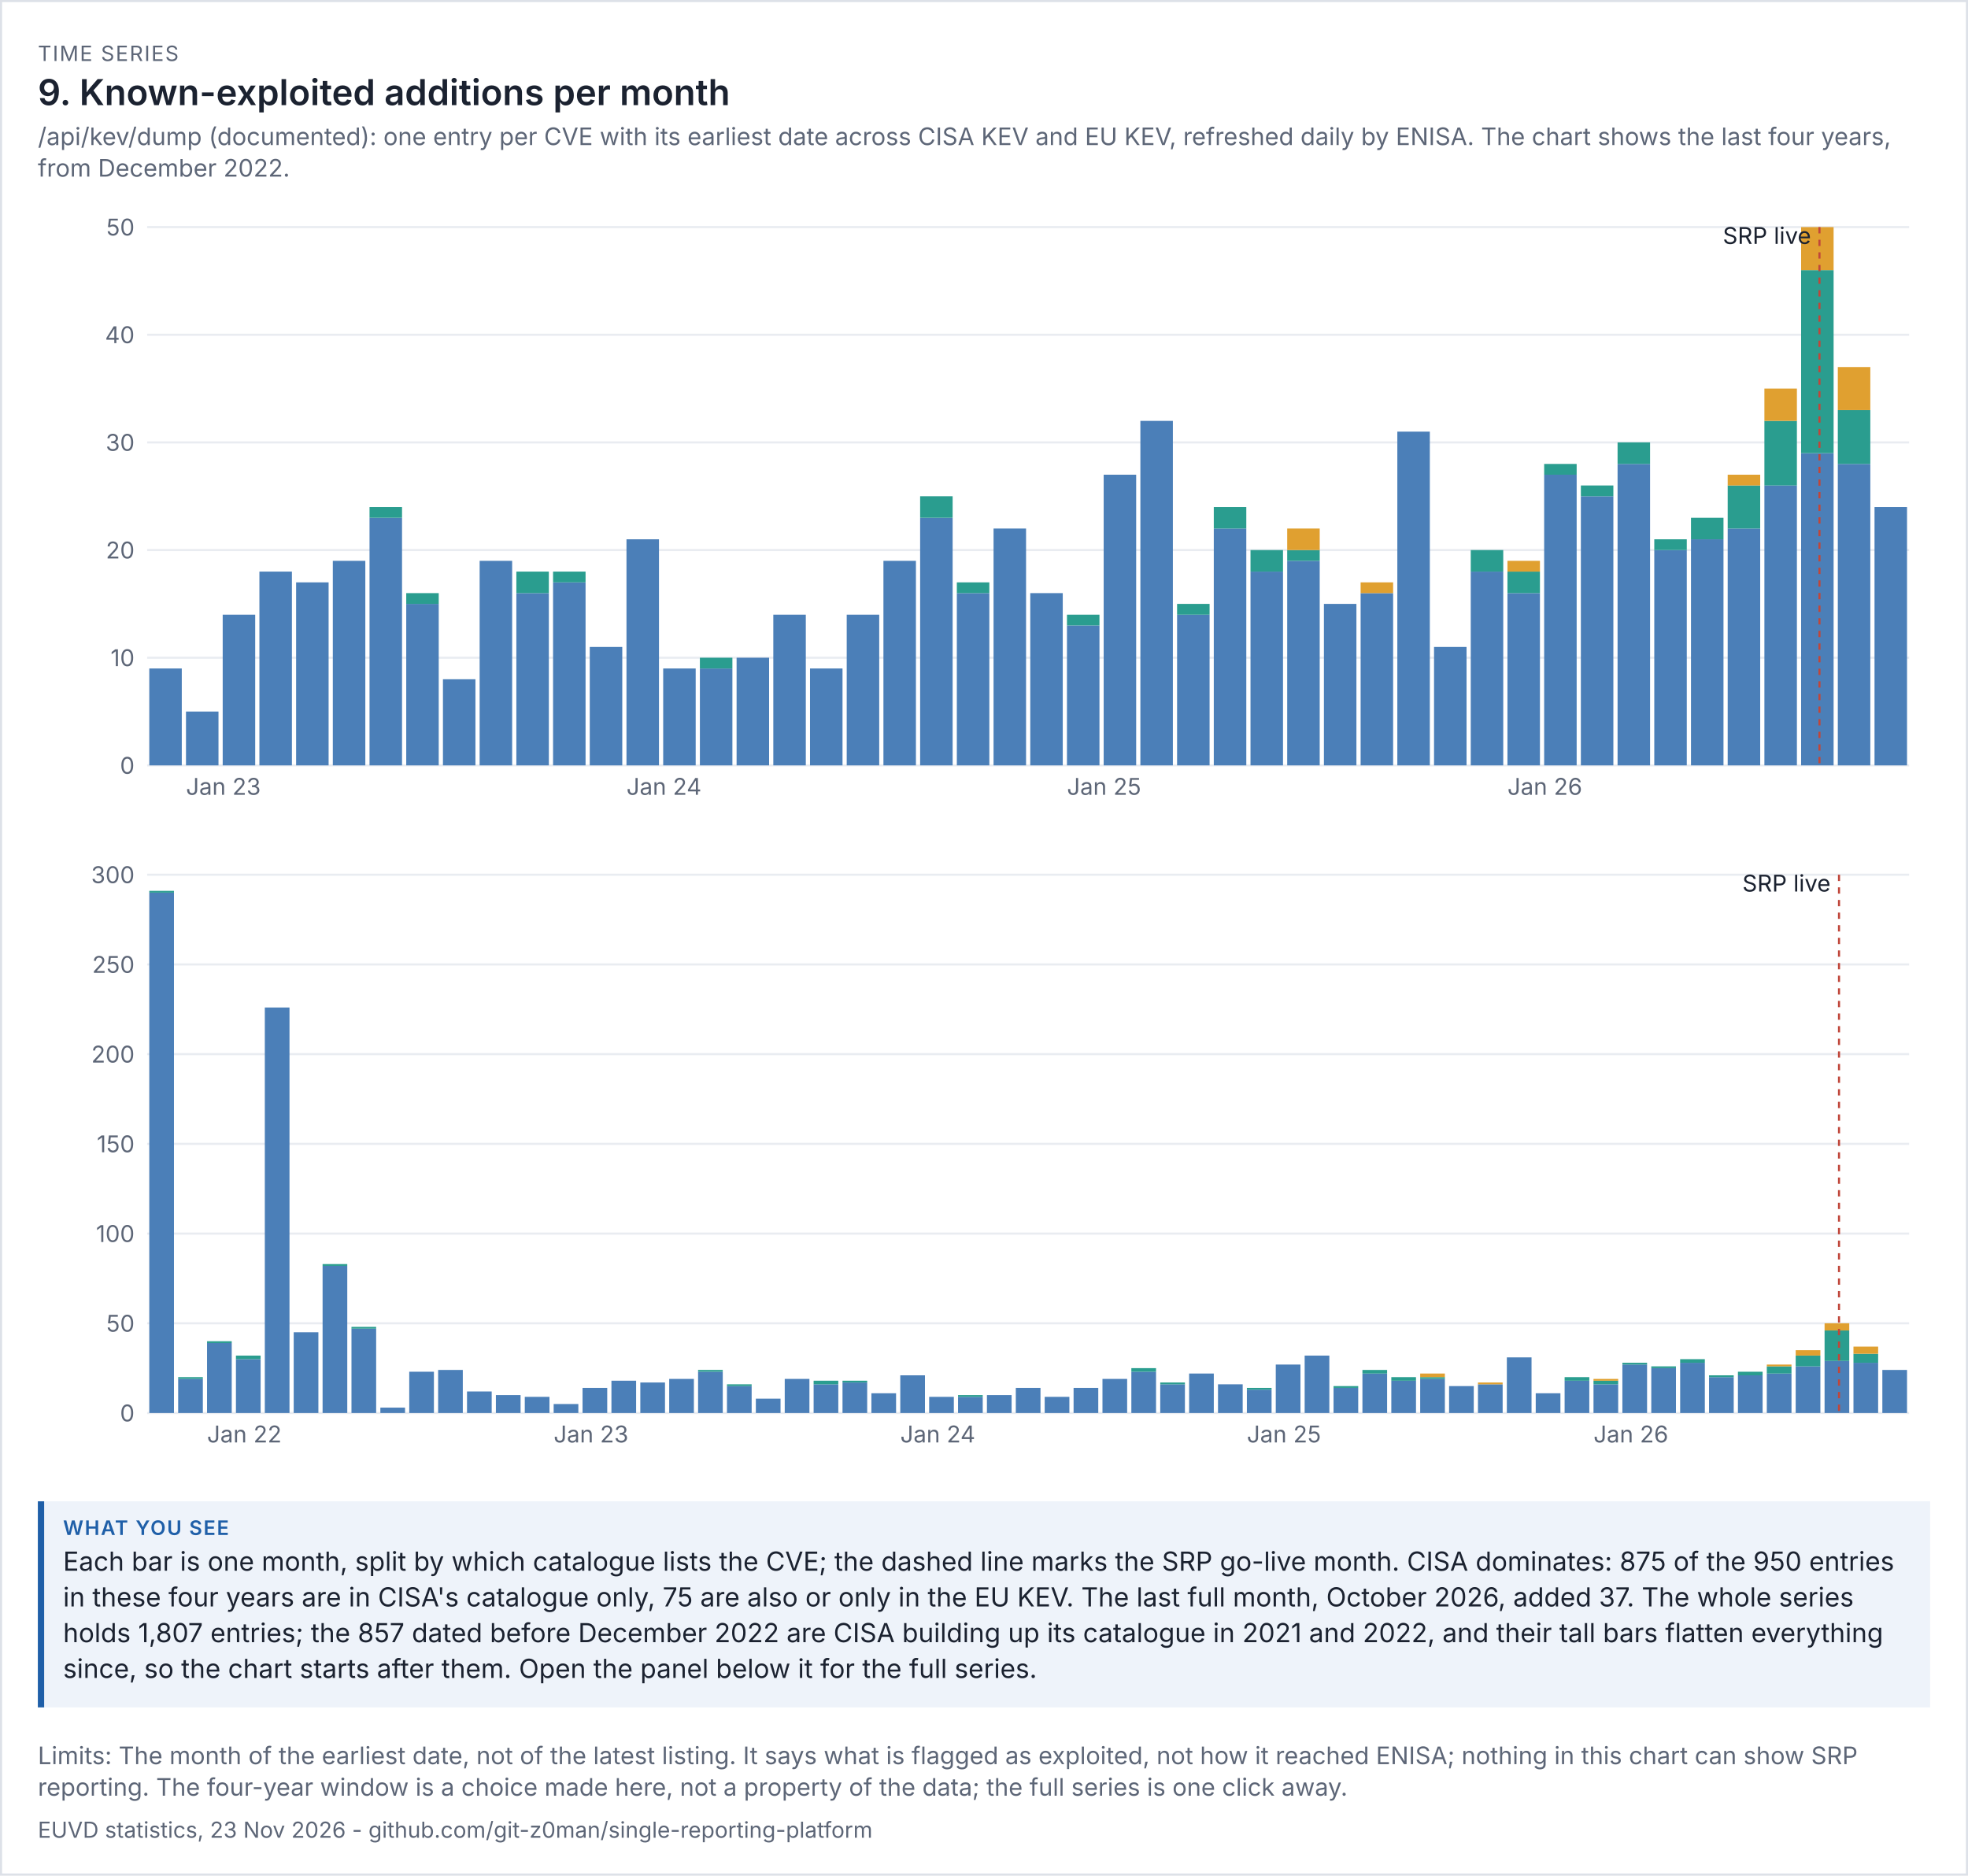
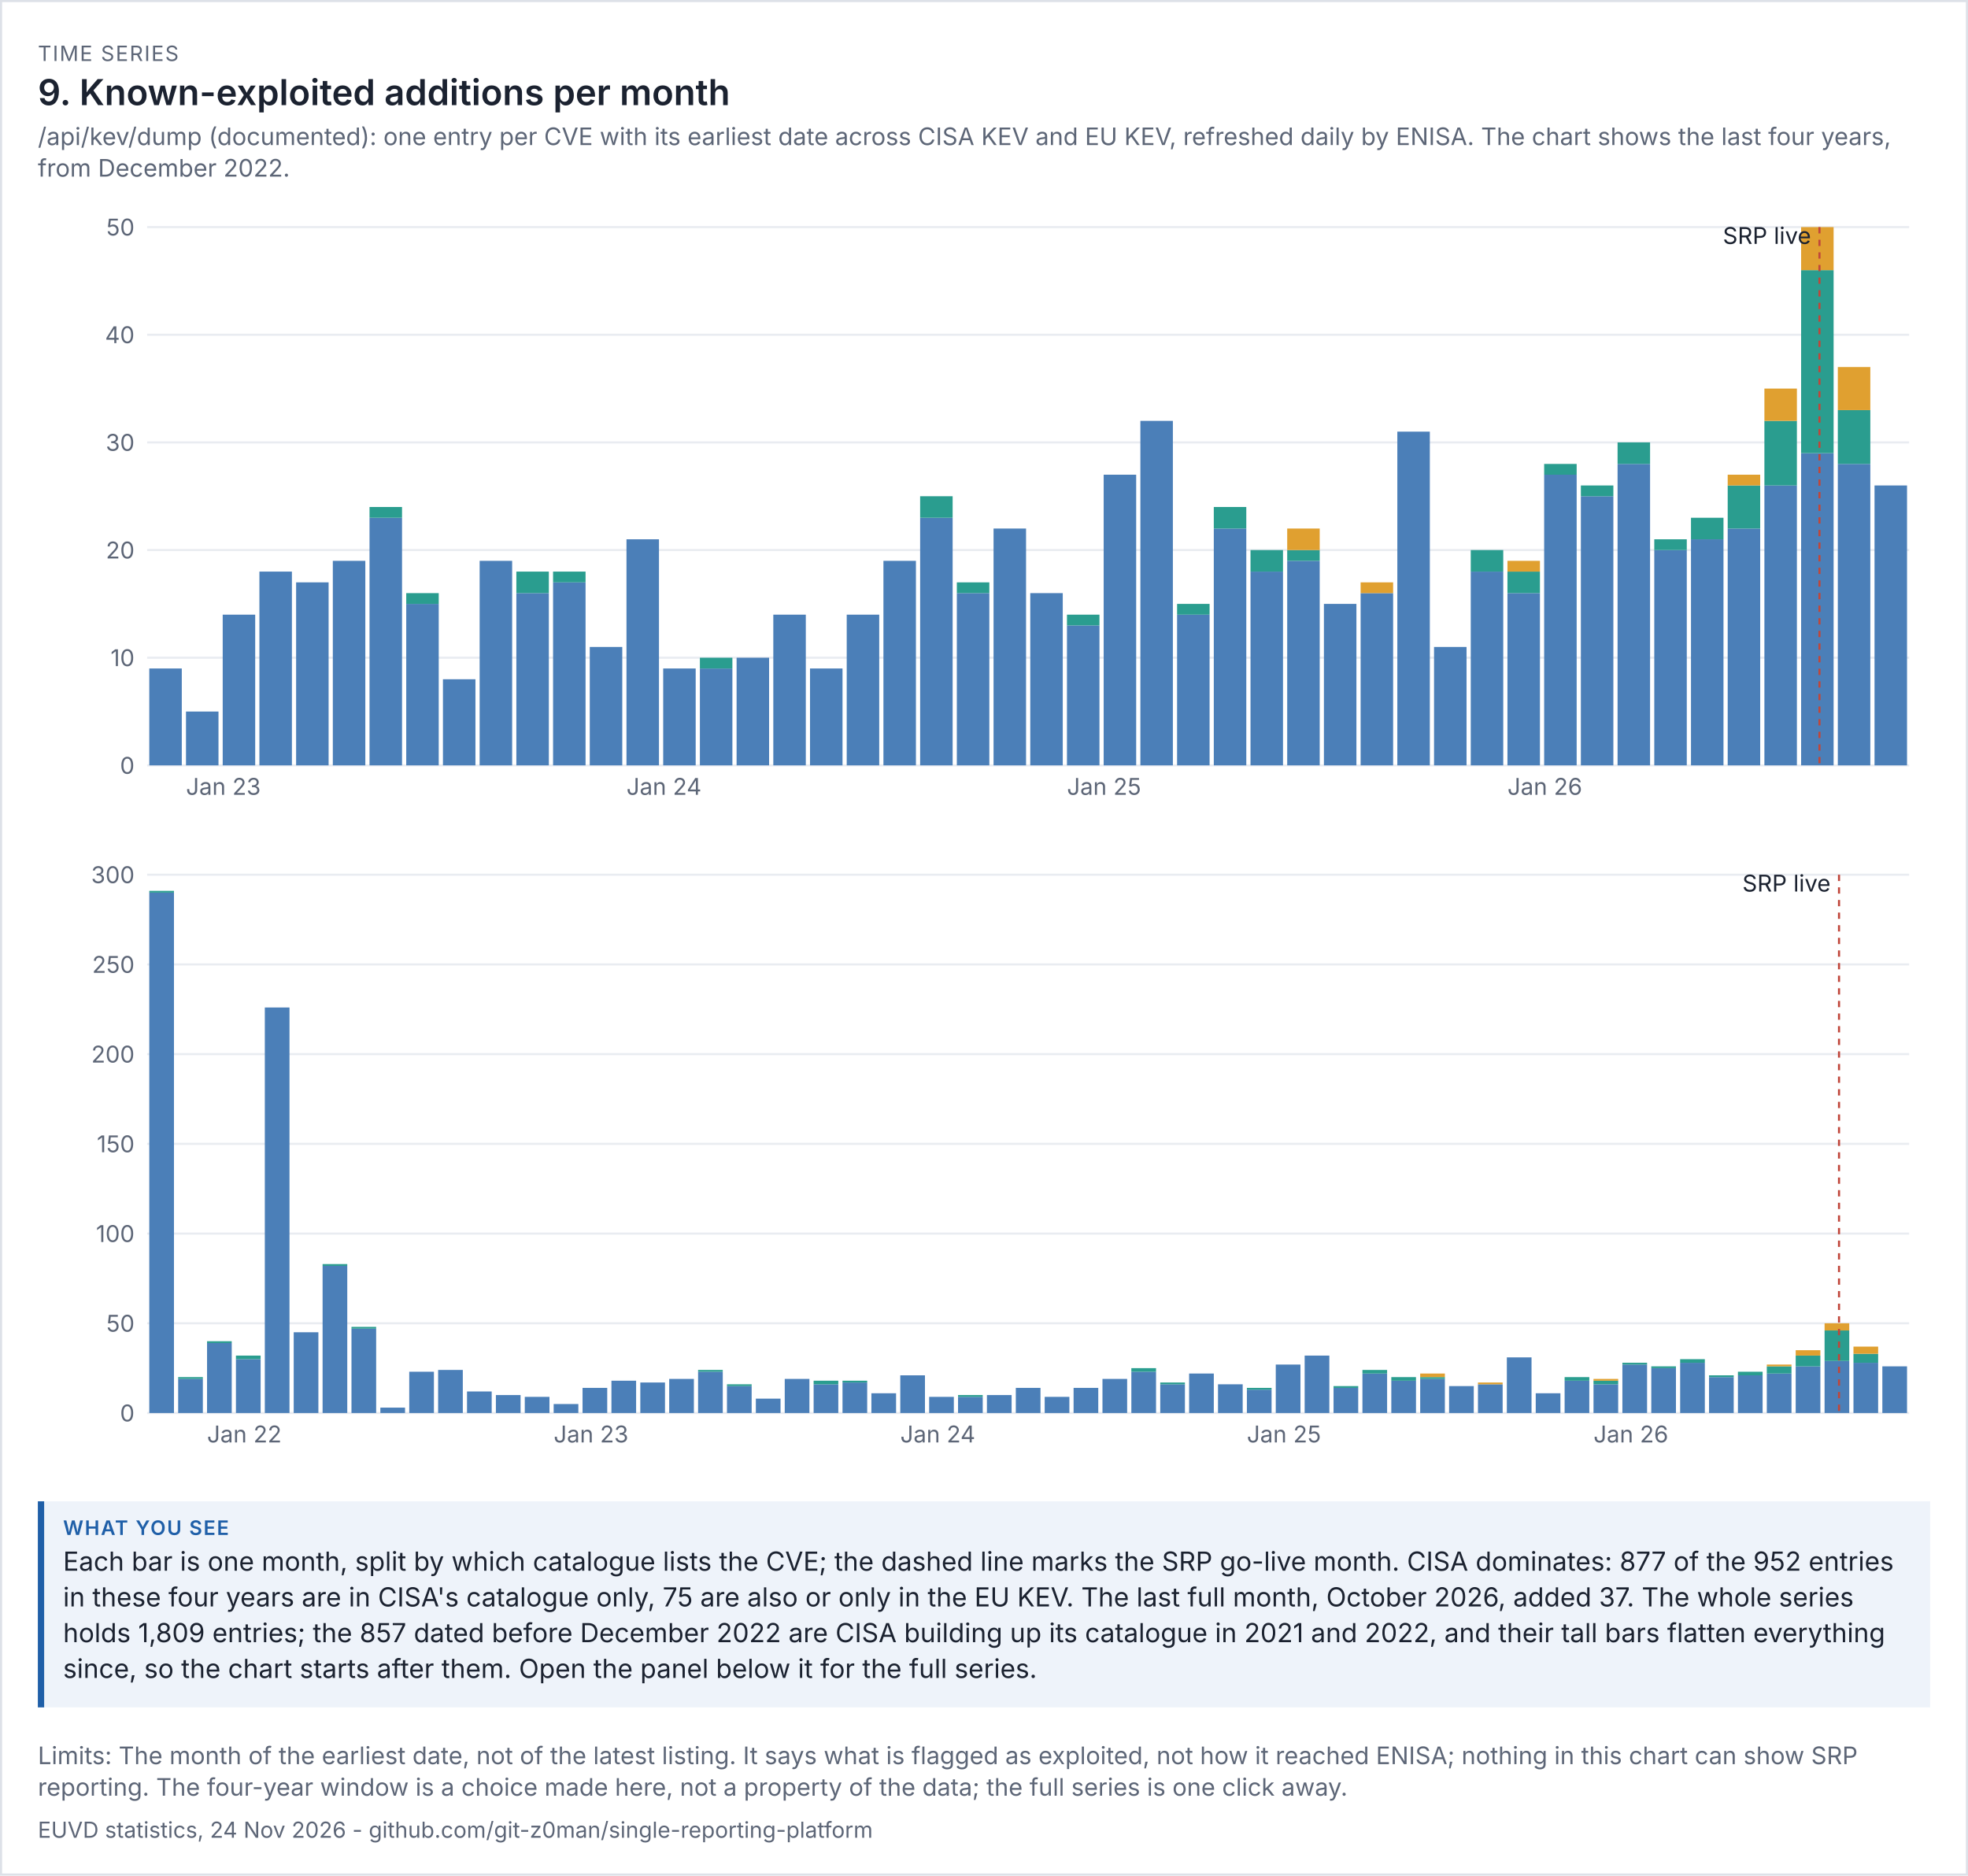
<svg xmlns="http://www.w3.org/2000/svg" viewBox="0 0 936 892" width="936" height="892" font-family="system-ui,-apple-system,'Segoe UI',sans-serif">
  <rect width="100%" height="100%" fill="#ffffff" />
  <rect x="0.5" y="0.5" width="935" height="891" fill="none" stroke="#dde1e8" />
  <text x="18" y="29" font-size="10" letter-spacing="0.6" fill="#5d6677">TIME SERIES</text>
  <text x="18" y="50" font-size="17" fill="#1b2230" font-weight="600">9. Known-exploited additions per month</text>
  <text x="18" y="69" font-size="11.5" fill="#5d6677">/api/kev/dump (documented): one entry per CVE with its earliest date across CISA KEV and EU KEV, refreshed daily by ENISA. The chart shows the last four years,</text>
  <text x="18" y="84" font-size="11.5" fill="#5d6677">from December 2022.</text>
  <g transform="translate(18,94) scale(1)" font-size="11">
    <svg viewBox="0 0 900 300" role="img" width="900" height="300">
      <g>
        <line x1="52" x2="890" y1="270" y2="270" stroke="rgb(233, 236, 241)" />
        <text x="46" y="274" text-anchor="end" fill="rgb(93, 102, 119)">0</text>
        <line x1="52" x2="890" y1="218.8" y2="218.8" stroke="rgb(233, 236, 241)" />
        <text x="46" y="222.8" text-anchor="end" fill="rgb(93, 102, 119)">10</text>
        <line x1="52" x2="890" y1="167.6" y2="167.6" stroke="rgb(233, 236, 241)" />
        <text x="46" y="171.6" text-anchor="end" fill="rgb(93, 102, 119)">20</text>
        <line x1="52" x2="890" y1="116.4" y2="116.4" stroke="rgb(233, 236, 241)" />
        <text x="46" y="120.4" text-anchor="end" fill="rgb(93, 102, 119)">30</text>
        <line x1="52" x2="890" y1="65.2" y2="65.2" stroke="rgb(233, 236, 241)" />
        <text x="46" y="69.2" text-anchor="end" fill="rgb(93, 102, 119)">40</text>
        <line x1="52" x2="890" y1="14" y2="14" stroke="rgb(233, 236, 241)" />
        <text x="46" y="18" text-anchor="end" fill="rgb(93, 102, 119)">50</text>
        <rect x="53" y="223.92" width="15.458" height="46.08" fill="rgb(75, 127, 184)" />
        <rect x="70.458" y="244.4" width="15.458" height="25.6" fill="rgb(75, 127, 184)" />
        <text x="70.458" y="284" fill="rgb(93, 102, 119)">Jan 23</text>
        <rect x="87.917" y="198.32" width="15.458" height="71.68" fill="rgb(75, 127, 184)" />
        <rect x="105.375" y="177.84" width="15.458" height="92.16" fill="rgb(75, 127, 184)" />
        <rect x="122.833" y="182.96" width="15.458" height="87.04" fill="rgb(75, 127, 184)" />
        <rect x="140.292" y="172.72" width="15.458" height="97.28" fill="rgb(75, 127, 184)" />
        <rect x="157.75" y="152.24" width="15.458" height="117.76" fill="rgb(75, 127, 184)" />
        <rect x="157.75" y="147.12" width="15.458" height="5.12" fill="rgb(42, 157, 143)" />
        <rect x="175.208" y="193.2" width="15.458" height="76.8" fill="rgb(75, 127, 184)" />
        <rect x="175.208" y="188.08" width="15.458" height="5.12" fill="rgb(42, 157, 143)" />
        <rect x="192.667" y="229.04" width="15.458" height="40.96" fill="rgb(75, 127, 184)" />
        <rect x="210.125" y="172.72" width="15.458" height="97.28" fill="rgb(75, 127, 184)" />
        <rect x="227.583" y="188.08" width="15.458" height="81.92" fill="rgb(75, 127, 184)" />
        <rect x="227.583" y="177.84" width="15.458" height="10.24" fill="rgb(42, 157, 143)" />
        <rect x="245.042" y="182.96" width="15.458" height="87.04" fill="rgb(75, 127, 184)" />
        <rect x="245.042" y="177.84" width="15.458" height="5.12" fill="rgb(42, 157, 143)" />
        <rect x="262.5" y="213.68" width="15.458" height="56.32" fill="rgb(75, 127, 184)" />
        <rect x="279.958" y="162.48" width="15.458" height="107.52" fill="rgb(75, 127, 184)" />
        <text x="279.958" y="284" fill="rgb(93, 102, 119)">Jan 24</text>
        <rect x="297.417" y="223.92" width="15.458" height="46.08" fill="rgb(75, 127, 184)" />
        <rect x="314.875" y="223.92" width="15.458" height="46.08" fill="rgb(75, 127, 184)" />
        <rect x="314.875" y="218.8" width="15.458" height="5.12" fill="rgb(42, 157, 143)" />
        <rect x="332.333" y="218.8" width="15.458" height="51.2" fill="rgb(75, 127, 184)" />
        <rect x="349.792" y="198.32" width="15.458" height="71.68" fill="rgb(75, 127, 184)" />
        <rect x="367.25" y="223.92" width="15.458" height="46.08" fill="rgb(75, 127, 184)" />
        <rect x="384.708" y="198.32" width="15.458" height="71.68" fill="rgb(75, 127, 184)" />
        <rect x="402.167" y="172.72" width="15.458" height="97.28" fill="rgb(75, 127, 184)" />
        <rect x="419.625" y="152.24" width="15.458" height="117.76" fill="rgb(75, 127, 184)" />
        <rect x="419.625" y="142" width="15.458" height="10.24" fill="rgb(42, 157, 143)" />
        <rect x="437.083" y="188.08" width="15.458" height="81.92" fill="rgb(75, 127, 184)" />
        <rect x="437.083" y="182.96" width="15.458" height="5.12" fill="rgb(42, 157, 143)" />
        <rect x="454.542" y="157.36" width="15.458" height="112.64" fill="rgb(75, 127, 184)" />
        <rect x="472" y="188.08" width="15.458" height="81.92" fill="rgb(75, 127, 184)" />
        <rect x="489.458" y="203.44" width="15.458" height="66.56" fill="rgb(75, 127, 184)" />
        <rect x="489.458" y="198.32" width="15.458" height="5.12" fill="rgb(42, 157, 143)" />
        <text x="489.458" y="284" fill="rgb(93, 102, 119)">Jan 25</text>
        <rect x="506.917" y="131.76" width="15.458" height="138.24" fill="rgb(75, 127, 184)" />
        <rect x="524.375" y="106.16" width="15.458" height="163.84" fill="rgb(75, 127, 184)" />
        <rect x="541.833" y="198.32" width="15.458" height="71.68" fill="rgb(75, 127, 184)" />
        <rect x="541.833" y="193.2" width="15.458" height="5.12" fill="rgb(42, 157, 143)" />
        <rect x="559.292" y="157.36" width="15.458" height="112.64" fill="rgb(75, 127, 184)" />
        <rect x="559.292" y="147.12" width="15.458" height="10.24" fill="rgb(42, 157, 143)" />
        <rect x="576.75" y="177.84" width="15.458" height="92.16" fill="rgb(75, 127, 184)" />
        <rect x="576.75" y="167.6" width="15.458" height="10.24" fill="rgb(42, 157, 143)" />
        <rect x="594.208" y="172.72" width="15.458" height="97.28" fill="rgb(75, 127, 184)" />
        <rect x="594.208" y="167.6" width="15.458" height="5.12" fill="rgb(42, 157, 143)" />
        <rect x="594.208" y="157.36" width="15.458" height="10.24" fill="rgb(224, 160, 48)" />
        <rect x="611.667" y="193.2" width="15.458" height="76.8" fill="rgb(75, 127, 184)" />
        <rect x="629.125" y="188.08" width="15.458" height="81.92" fill="rgb(75, 127, 184)" />
        <rect x="629.125" y="182.96" width="15.458" height="5.12" fill="rgb(224, 160, 48)" />
        <rect x="646.583" y="111.28" width="15.458" height="158.72" fill="rgb(75, 127, 184)" />
        <rect x="664.042" y="213.68" width="15.458" height="56.32" fill="rgb(75, 127, 184)" />
        <rect x="681.5" y="177.84" width="15.458" height="92.16" fill="rgb(75, 127, 184)" />
        <rect x="681.5" y="167.6" width="15.458" height="10.24" fill="rgb(42, 157, 143)" />
        <rect x="698.958" y="188.08" width="15.458" height="81.92" fill="rgb(75, 127, 184)" />
        <rect x="698.958" y="177.84" width="15.458" height="10.24" fill="rgb(42, 157, 143)" />
        <rect x="698.958" y="172.72" width="15.458" height="5.12" fill="rgb(224, 160, 48)" />
        <text x="698.958" y="284" fill="rgb(93, 102, 119)">Jan 26</text>
        <rect x="716.417" y="131.76" width="15.458" height="138.24" fill="rgb(75, 127, 184)" />
        <rect x="716.417" y="126.64" width="15.458" height="5.12" fill="rgb(42, 157, 143)" />
        <rect x="733.875" y="142" width="15.458" height="128" fill="rgb(75, 127, 184)" />
        <rect x="733.875" y="136.88" width="15.458" height="5.12" fill="rgb(42, 157, 143)" />
        <rect x="751.333" y="126.64" width="15.458" height="143.36" fill="rgb(75, 127, 184)" />
        <rect x="751.333" y="116.4" width="15.458" height="10.24" fill="rgb(42, 157, 143)" />
        <rect x="768.792" y="167.6" width="15.458" height="102.4" fill="rgb(75, 127, 184)" />
        <rect x="768.792" y="162.48" width="15.458" height="5.12" fill="rgb(42, 157, 143)" />
        <rect x="786.25" y="162.48" width="15.458" height="107.52" fill="rgb(75, 127, 184)" />
        <rect x="786.25" y="152.24" width="15.458" height="10.24" fill="rgb(42, 157, 143)" />
        <rect x="803.708" y="157.36" width="15.458" height="112.64" fill="rgb(75, 127, 184)" />
        <rect x="803.708" y="136.88" width="15.458" height="20.48" fill="rgb(42, 157, 143)" />
        <rect x="803.708" y="131.76" width="15.458" height="5.12" fill="rgb(224, 160, 48)" />
        <rect x="821.167" y="136.88" width="15.458" height="133.12" fill="rgb(75, 127, 184)" />
        <rect x="821.167" y="106.16" width="15.458" height="30.72" fill="rgb(42, 157, 143)" />
        <rect x="821.167" y="90.8" width="15.458" height="15.36" fill="rgb(224, 160, 48)" />
        <rect x="838.625" y="121.52" width="15.458" height="148.48" fill="rgb(75, 127, 184)" />
        <rect x="838.625" y="34.48" width="15.458" height="87.04" fill="rgb(42, 157, 143)" />
        <rect x="838.625" y="14" width="15.458" height="20.48" fill="rgb(224, 160, 48)" />
        <line x1="847.354" x2="847.354" y1="14" y2="270" stroke="rgb(192, 70, 58)" stroke-dasharray="3 3" />
        <text x="843.354" y="22" text-anchor="end" class="t" fill="rgb(27, 34, 48)">SRP live</text>
        <rect x="856.083" y="126.64" width="15.458" height="143.36" fill="rgb(75, 127, 184)" />
        <rect x="856.083" y="101.04" width="15.458" height="25.6" fill="rgb(42, 157, 143)" />
        <rect x="856.083" y="80.56" width="15.458" height="20.48" fill="rgb(224, 160, 48)" />
-         <rect x="873.542" y="147.12" width="15.458" height="122.88" fill="rgb(75, 127, 184)" />
+         <rect x="873.542" y="136.88" width="15.458" height="133.12" fill="rgb(75, 127, 184)" />
      </g>
    </svg>
  </g>
  <g transform="translate(18,402) scale(1)" font-size="11">
    <svg viewBox="0 0 900 300" role="img" width="900" height="300">
      <g>
        <line x1="52" x2="890" y1="270" y2="270" stroke="rgb(233, 236, 241)" />
        <text x="46" y="274" text-anchor="end" fill="rgb(93, 102, 119)">0</text>
        <line x1="52" x2="890" y1="227.333" y2="227.333" stroke="rgb(233, 236, 241)" />
        <text x="46" y="231.333" text-anchor="end" fill="rgb(93, 102, 119)">50</text>
        <line x1="52" x2="890" y1="184.667" y2="184.667" stroke="rgb(233, 236, 241)" />
        <text x="46" y="188.667" text-anchor="end" fill="rgb(93, 102, 119)">100</text>
        <line x1="52" x2="890" y1="142" y2="142" stroke="rgb(233, 236, 241)" />
        <text x="46" y="146" text-anchor="end" fill="rgb(93, 102, 119)">150</text>
        <line x1="52" x2="890" y1="99.333" y2="99.333" stroke="rgb(233, 236, 241)" />
        <text x="46" y="103.333" text-anchor="end" fill="rgb(93, 102, 119)">200</text>
        <line x1="52" x2="890" y1="56.667" y2="56.667" stroke="rgb(233, 236, 241)" />
        <text x="46" y="60.667" text-anchor="end" fill="rgb(93, 102, 119)">250</text>
        <line x1="52" x2="890" y1="14" y2="14" stroke="rgb(233, 236, 241)" />
        <text x="46" y="18" text-anchor="end" fill="rgb(93, 102, 119)">300</text>
        <rect x="53" y="22.533" width="11.738" height="247.467" fill="rgb(75, 127, 184)" />
        <rect x="53" y="21.68" width="11.738" height="0.853" fill="rgb(42, 157, 143)" />
        <rect x="66.738" y="253.787" width="11.738" height="16.213" fill="rgb(75, 127, 184)" />
        <rect x="66.738" y="252.933" width="11.738" height="0.853" fill="rgb(42, 157, 143)" />
        <rect x="80.475" y="236.72" width="11.738" height="33.28" fill="rgb(75, 127, 184)" />
        <rect x="80.475" y="235.867" width="11.738" height="0.853" fill="rgb(42, 157, 143)" />
        <text x="80.475" y="284" fill="rgb(93, 102, 119)">Jan 22</text>
        <rect x="94.213" y="244.4" width="11.738" height="25.6" fill="rgb(75, 127, 184)" />
        <rect x="94.213" y="242.693" width="11.738" height="1.707" fill="rgb(42, 157, 143)" />
        <rect x="107.951" y="77.147" width="11.738" height="192.853" fill="rgb(75, 127, 184)" />
        <rect x="121.689" y="231.6" width="11.738" height="38.4" fill="rgb(75, 127, 184)" />
        <rect x="135.426" y="200.027" width="11.738" height="69.973" fill="rgb(75, 127, 184)" />
        <rect x="135.426" y="199.173" width="11.738" height="0.853" fill="rgb(42, 157, 143)" />
        <rect x="149.164" y="229.893" width="11.738" height="40.107" fill="rgb(75, 127, 184)" />
        <rect x="149.164" y="229.04" width="11.738" height="0.853" fill="rgb(42, 157, 143)" />
        <rect x="162.902" y="267.44" width="11.738" height="2.56" fill="rgb(75, 127, 184)" />
        <rect x="176.639" y="250.373" width="11.738" height="19.627" fill="rgb(75, 127, 184)" />
        <rect x="190.377" y="249.52" width="11.738" height="20.48" fill="rgb(75, 127, 184)" />
        <rect x="204.115" y="259.76" width="11.738" height="10.24" fill="rgb(75, 127, 184)" />
        <rect x="217.852" y="261.467" width="11.738" height="8.533" fill="rgb(75, 127, 184)" />
        <rect x="231.59" y="262.32" width="11.738" height="7.68" fill="rgb(75, 127, 184)" />
        <rect x="245.328" y="265.733" width="11.738" height="4.267" fill="rgb(75, 127, 184)" />
        <text x="245.328" y="284" fill="rgb(93, 102, 119)">Jan 23</text>
        <rect x="259.066" y="258.053" width="11.738" height="11.947" fill="rgb(75, 127, 184)" />
        <rect x="272.803" y="254.64" width="11.738" height="15.36" fill="rgb(75, 127, 184)" />
        <rect x="286.541" y="255.493" width="11.738" height="14.507" fill="rgb(75, 127, 184)" />
        <rect x="300.279" y="253.787" width="11.738" height="16.213" fill="rgb(75, 127, 184)" />
        <rect x="314.016" y="250.373" width="11.738" height="19.627" fill="rgb(75, 127, 184)" />
        <rect x="314.016" y="249.52" width="11.738" height="0.853" fill="rgb(42, 157, 143)" />
        <rect x="327.754" y="257.2" width="11.738" height="12.8" fill="rgb(75, 127, 184)" />
        <rect x="327.754" y="256.347" width="11.738" height="0.853" fill="rgb(42, 157, 143)" />
        <rect x="341.492" y="263.173" width="11.738" height="6.827" fill="rgb(75, 127, 184)" />
        <rect x="355.23" y="253.787" width="11.738" height="16.213" fill="rgb(75, 127, 184)" />
        <rect x="368.967" y="256.347" width="11.738" height="13.653" fill="rgb(75, 127, 184)" />
        <rect x="368.967" y="254.64" width="11.738" height="1.707" fill="rgb(42, 157, 143)" />
        <rect x="382.705" y="255.493" width="11.738" height="14.507" fill="rgb(75, 127, 184)" />
        <rect x="382.705" y="254.64" width="11.738" height="0.853" fill="rgb(42, 157, 143)" />
        <rect x="396.443" y="260.613" width="11.738" height="9.387" fill="rgb(75, 127, 184)" />
        <rect x="410.18" y="252.08" width="11.738" height="17.92" fill="rgb(75, 127, 184)" />
        <text x="410.18" y="284" fill="rgb(93, 102, 119)">Jan 24</text>
        <rect x="423.918" y="262.32" width="11.738" height="7.68" fill="rgb(75, 127, 184)" />
        <rect x="437.656" y="262.32" width="11.738" height="7.68" fill="rgb(75, 127, 184)" />
        <rect x="437.656" y="261.467" width="11.738" height="0.853" fill="rgb(42, 157, 143)" />
        <rect x="451.393" y="261.467" width="11.738" height="8.533" fill="rgb(75, 127, 184)" />
        <rect x="465.131" y="258.053" width="11.738" height="11.947" fill="rgb(75, 127, 184)" />
        <rect x="478.869" y="262.32" width="11.738" height="7.68" fill="rgb(75, 127, 184)" />
        <rect x="492.607" y="258.053" width="11.738" height="11.947" fill="rgb(75, 127, 184)" />
        <rect x="506.344" y="253.787" width="11.738" height="16.213" fill="rgb(75, 127, 184)" />
        <rect x="520.082" y="250.373" width="11.738" height="19.627" fill="rgb(75, 127, 184)" />
        <rect x="520.082" y="248.667" width="11.738" height="1.707" fill="rgb(42, 157, 143)" />
        <rect x="533.82" y="256.347" width="11.738" height="13.653" fill="rgb(75, 127, 184)" />
        <rect x="533.82" y="255.493" width="11.738" height="0.853" fill="rgb(42, 157, 143)" />
        <rect x="547.557" y="251.227" width="11.738" height="18.773" fill="rgb(75, 127, 184)" />
        <rect x="561.295" y="256.347" width="11.738" height="13.653" fill="rgb(75, 127, 184)" />
        <rect x="575.033" y="258.907" width="11.738" height="11.093" fill="rgb(75, 127, 184)" />
        <rect x="575.033" y="258.053" width="11.738" height="0.853" fill="rgb(42, 157, 143)" />
        <text x="575.033" y="284" fill="rgb(93, 102, 119)">Jan 25</text>
        <rect x="588.77" y="246.96" width="11.738" height="23.04" fill="rgb(75, 127, 184)" />
        <rect x="602.508" y="242.693" width="11.738" height="27.307" fill="rgb(75, 127, 184)" />
        <rect x="616.246" y="258.053" width="11.738" height="11.947" fill="rgb(75, 127, 184)" />
        <rect x="616.246" y="257.2" width="11.738" height="0.853" fill="rgb(42, 157, 143)" />
        <rect x="629.984" y="251.227" width="11.738" height="18.773" fill="rgb(75, 127, 184)" />
        <rect x="629.984" y="249.52" width="11.738" height="1.707" fill="rgb(42, 157, 143)" />
        <rect x="643.721" y="254.64" width="11.738" height="15.36" fill="rgb(75, 127, 184)" />
        <rect x="643.721" y="252.933" width="11.738" height="1.707" fill="rgb(42, 157, 143)" />
        <rect x="657.459" y="253.787" width="11.738" height="16.213" fill="rgb(75, 127, 184)" />
        <rect x="657.459" y="252.933" width="11.738" height="0.853" fill="rgb(42, 157, 143)" />
        <rect x="657.459" y="251.227" width="11.738" height="1.707" fill="rgb(224, 160, 48)" />
        <rect x="671.197" y="257.2" width="11.738" height="12.8" fill="rgb(75, 127, 184)" />
        <rect x="684.934" y="256.347" width="11.738" height="13.653" fill="rgb(75, 127, 184)" />
        <rect x="684.934" y="255.493" width="11.738" height="0.853" fill="rgb(224, 160, 48)" />
        <rect x="698.672" y="243.547" width="11.738" height="26.453" fill="rgb(75, 127, 184)" />
        <rect x="712.41" y="260.613" width="11.738" height="9.387" fill="rgb(75, 127, 184)" />
        <rect x="726.148" y="254.64" width="11.738" height="15.36" fill="rgb(75, 127, 184)" />
        <rect x="726.148" y="252.933" width="11.738" height="1.707" fill="rgb(42, 157, 143)" />
        <rect x="739.885" y="256.347" width="11.738" height="13.653" fill="rgb(75, 127, 184)" />
        <rect x="739.885" y="254.64" width="11.738" height="1.707" fill="rgb(42, 157, 143)" />
        <rect x="739.885" y="253.787" width="11.738" height="0.853" fill="rgb(224, 160, 48)" />
        <text x="739.885" y="284" fill="rgb(93, 102, 119)">Jan 26</text>
        <rect x="753.623" y="246.96" width="11.738" height="23.04" fill="rgb(75, 127, 184)" />
        <rect x="753.623" y="246.107" width="11.738" height="0.853" fill="rgb(42, 157, 143)" />
        <rect x="767.361" y="248.667" width="11.738" height="21.333" fill="rgb(75, 127, 184)" />
        <rect x="767.361" y="247.813" width="11.738" height="0.853" fill="rgb(42, 157, 143)" />
        <rect x="781.098" y="246.107" width="11.738" height="23.893" fill="rgb(75, 127, 184)" />
        <rect x="781.098" y="244.4" width="11.738" height="1.707" fill="rgb(42, 157, 143)" />
        <rect x="794.836" y="252.933" width="11.738" height="17.067" fill="rgb(75, 127, 184)" />
        <rect x="794.836" y="252.08" width="11.738" height="0.853" fill="rgb(42, 157, 143)" />
        <rect x="808.574" y="252.08" width="11.738" height="17.92" fill="rgb(75, 127, 184)" />
        <rect x="808.574" y="250.373" width="11.738" height="1.707" fill="rgb(42, 157, 143)" />
        <rect x="822.311" y="251.227" width="11.738" height="18.773" fill="rgb(75, 127, 184)" />
        <rect x="822.311" y="247.813" width="11.738" height="3.413" fill="rgb(42, 157, 143)" />
        <rect x="822.311" y="246.96" width="11.738" height="0.853" fill="rgb(224, 160, 48)" />
        <rect x="836.049" y="247.813" width="11.738" height="22.187" fill="rgb(75, 127, 184)" />
        <rect x="836.049" y="242.693" width="11.738" height="5.12" fill="rgb(42, 157, 143)" />
        <rect x="836.049" y="240.133" width="11.738" height="2.56" fill="rgb(224, 160, 48)" />
        <rect x="849.787" y="245.253" width="11.738" height="24.747" fill="rgb(75, 127, 184)" />
        <rect x="849.787" y="230.747" width="11.738" height="14.507" fill="rgb(42, 157, 143)" />
        <rect x="849.787" y="227.333" width="11.738" height="3.413" fill="rgb(224, 160, 48)" />
        <line x1="856.656" x2="856.656" y1="14" y2="270" stroke="rgb(192, 70, 58)" stroke-dasharray="3 3" />
        <text x="852.656" y="22" text-anchor="end" class="t" fill="rgb(27, 34, 48)">SRP live</text>
        <rect x="863.525" y="246.107" width="11.738" height="23.893" fill="rgb(75, 127, 184)" />
        <rect x="863.525" y="241.84" width="11.738" height="4.267" fill="rgb(42, 157, 143)" />
        <rect x="863.525" y="238.427" width="11.738" height="3.413" fill="rgb(224, 160, 48)" />
-         <rect x="877.262" y="249.52" width="11.738" height="20.48" fill="rgb(75, 127, 184)" />
+         <rect x="877.262" y="247.813" width="11.738" height="22.187" fill="rgb(75, 127, 184)" />
      </g>
    </svg>
  </g>
  <rect x="18" y="714" width="900" height="98" fill="#eef3fa" />
  <rect x="18" y="714" width="3" height="98" fill="#1f5fa8" />
  <text x="30" y="730" font-size="9.5" letter-spacing="0.6" font-weight="600" fill="#1f5fa8">WHAT YOU SEE</text>
-   <text x="30" y="747" font-size="12.5" fill="#1b2230">Each bar is one month, split by which catalogue lists the CVE; the dashed line marks the SRP go-live month. CISA dominates: 875 of the 950 entries</text>
+   <text x="30" y="747" font-size="12.5" fill="#1b2230">Each bar is one month, split by which catalogue lists the CVE; the dashed line marks the SRP go-live month. CISA dominates: 877 of the 952 entries</text>
  <text x="30" y="764" font-size="12.5" fill="#1b2230">in these four years are in CISA's catalogue only, 75 are also or only in the EU KEV. The last full month, October 2026, added 37. The whole series</text>
-   <text x="30" y="781" font-size="12.5" fill="#1b2230">holds 1,807 entries; the 857 dated before December 2022 are CISA building up its catalogue in 2021 and 2022, and their tall bars flatten everything</text>
+   <text x="30" y="781" font-size="12.5" fill="#1b2230">holds 1,809 entries; the 857 dated before December 2022 are CISA building up its catalogue in 2021 and 2022, and their tall bars flatten everything</text>
  <text x="30" y="798" font-size="12.5" fill="#1b2230">since, so the chart starts after them. Open the panel below it for the full series.</text>
  <text x="18" y="839" font-size="11.5" fill="#5d6677">Limits: The month of the earliest date, not of the latest listing. It says what is flagged as exploited, not how it reached ENISA; nothing in this chart can show SRP</text>
  <text x="18" y="854" font-size="11.5" fill="#5d6677">reporting. The four-year window is a choice made here, not a property of the data; the full series is one click away.</text>
-   <text x="18" y="874" font-size="10.5" fill="#5d6677">EUVD statistics, 23 Nov 2026 - github.com/git-z0man/single-reporting-platform</text>
+   <text x="18" y="874" font-size="10.5" fill="#5d6677">EUVD statistics, 24 Nov 2026 - github.com/git-z0man/single-reporting-platform</text>
</svg>
